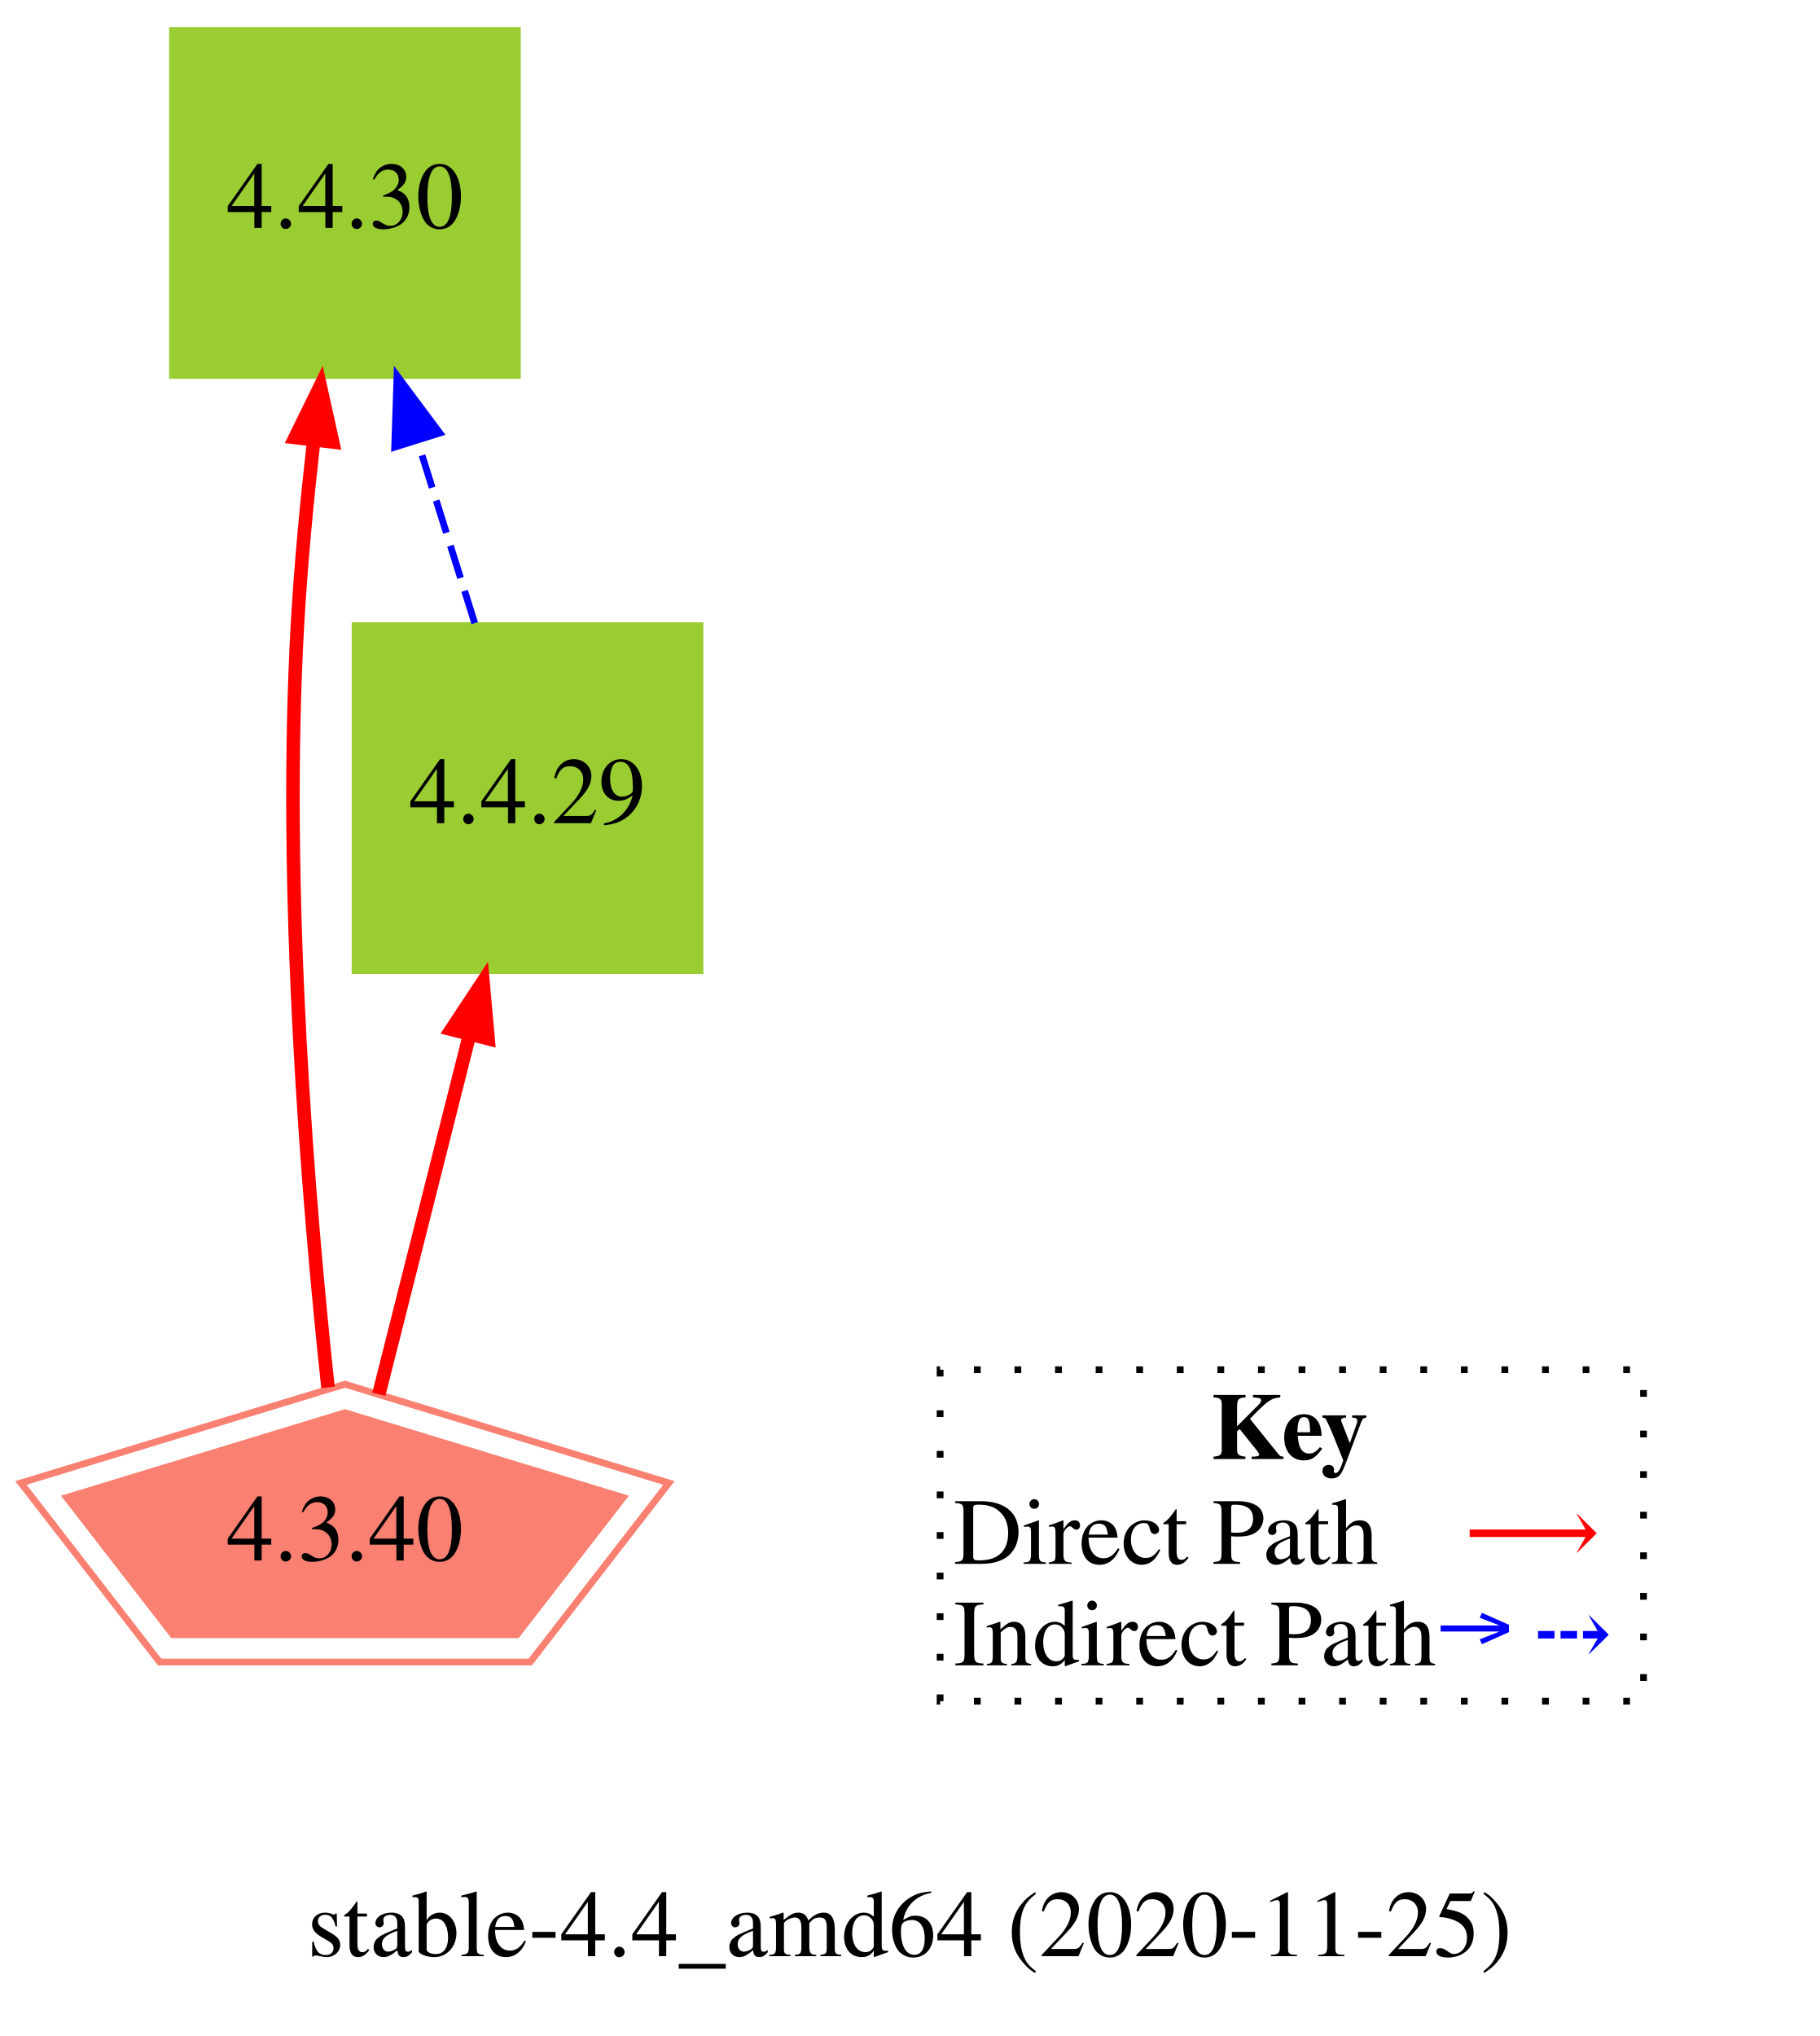
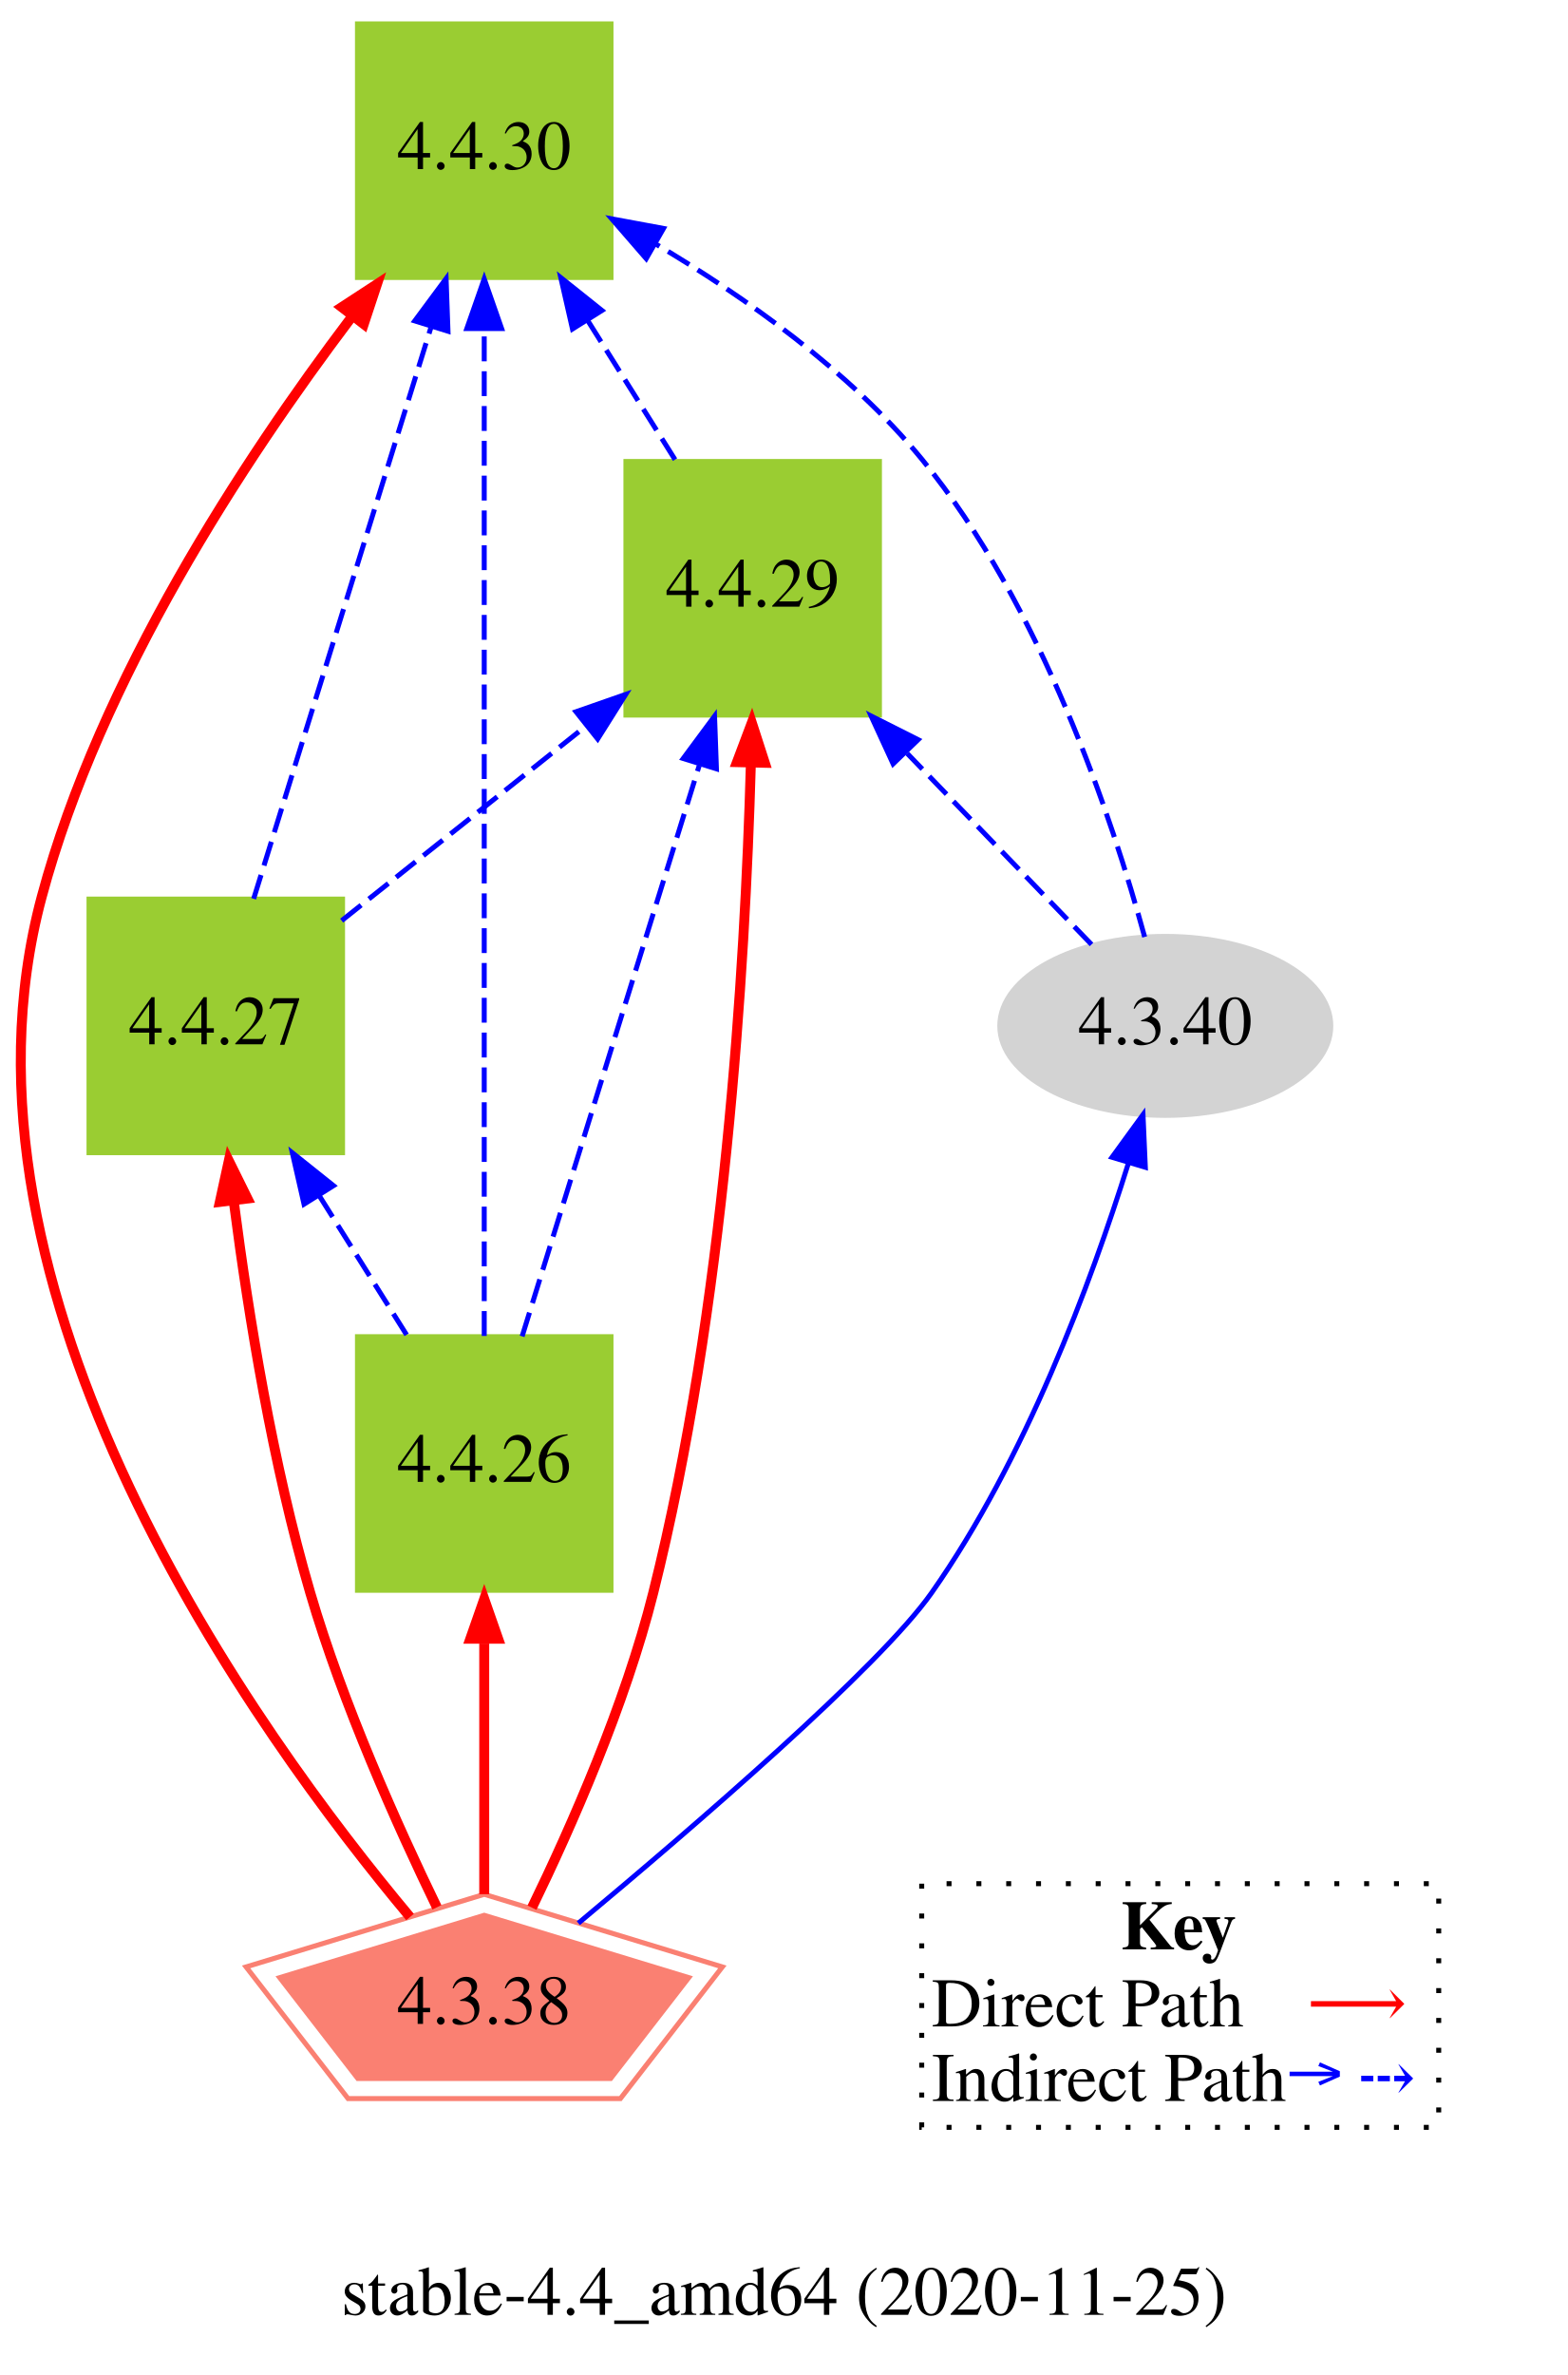
- <svg xmlns="http://www.w3.org/2000/svg" width="269pt" height="301pt" viewBox="0.00 0.00 269.00 301.00">
-   <g id="graph0" class="graph" transform="scale(1 1) rotate(0) translate(4 297)">
-     <polygon fill="white" stroke="white" points="-4,5 -4,-297 266,-297 266,5 -4,5" />
-     <text text-anchor="middle" x="130.5" y="-7.8" font-family="Times,serif" font-size="14.00">stable-4.4_amd64 (2020-11-25)</text>
+ <svg xmlns="http://www.w3.org/2000/svg" width="315pt" height="477pt" viewBox="0.00 0.00 315.40 477.00">
+   <g id="graph0" class="graph" transform="scale(1 1) rotate(0) translate(4 473)">
+     <polygon fill="white" stroke="white" points="-4,5 -4,-473 312.405,-473 312.405,5 -4,5" />
+     <text text-anchor="middle" x="153.702" y="-7.8" font-family="Times,serif" font-size="14.00">stable-4.4_amd64 (2020-11-25)</text>
    <g id="node1" class="node">
-       <polygon fill="yellowgreen" stroke="yellowgreen" points="72.5,-292.5 21.5,-292.5 21.5,-241.5 72.5,-241.5 72.5,-292.5" />
-       <text text-anchor="middle" x="47" y="-263.3" font-family="Times,serif" font-size="14.00">4.4.30</text>
+       <polygon fill="salmon" stroke="salmon" points="134.55,-75.608 93.405,-88.147 52.259,-75.608 67.975,-55.318 118.834,-55.318 134.55,-75.608" />
+       <polygon fill="none" stroke="salmon" points="141.308,-77.763 93.405,-92.362 45.501,-77.763 66.01,-51.286 120.799,-51.286 141.308,-77.763" />
+       <text text-anchor="middle" x="93.405" y="-66.3" font-family="Times,serif" font-size="14.00">4.3.38</text>
+     </g>
+     <g id="node5" class="node">
+       <polygon fill="yellowgreen" stroke="yellowgreen" points="118.905,-468.5 67.905,-468.5 67.905,-417.5 118.905,-417.5 118.905,-468.5" />
+       <text text-anchor="middle" x="93.405" y="-439.3" font-family="Times,serif" font-size="14.00">4.4.30</text>
+     </g>
+     <g id="edge3" class="edge">
+       <path fill="none" stroke="red" stroke-width="2" d="M78.483,-87.796C47.973,-124.221 -16.94,-213.602 4.405,-293 16.188,-336.831 44.918,-380.668 66.572,-409.329" />
+       <polygon fill="red" stroke="red" points="63.88,-411.57 72.755,-417.358 69.427,-407.299 63.88,-411.57" />
+     </g>
+     <g id="node3" class="node">
+       <polygon fill="yellowgreen" stroke="yellowgreen" points="118.905,-204.5 67.905,-204.5 67.905,-153.5 118.905,-153.5 118.905,-204.5" />
+       <text text-anchor="middle" x="93.405" y="-175.3" font-family="Times,serif" font-size="14.00">4.4.26</text>
+     </g>
+     <g id="edge7" class="edge">
+       <path fill="none" stroke="red" stroke-width="2" d="M93.405,-92.396C93.405,-106.804 93.405,-126.142 93.405,-142.792" />
+       <polygon fill="red" stroke="red" points="89.905,-143.267 93.405,-153.267 96.905,-143.267 89.905,-143.267" />
    </g>
    <g id="node2" class="node">
-       <polygon fill="yellowgreen" stroke="yellowgreen" points="99.5,-204.5 48.5,-204.5 48.5,-153.5 99.5,-153.5 99.5,-204.5" />
-       <text text-anchor="middle" x="74" y="-175.3" font-family="Times,serif" font-size="14.00">4.4.29</text>
+       <polygon fill="yellowgreen" stroke="yellowgreen" points="64.905,-292.5 13.905,-292.5 13.905,-241.5 64.905,-241.5 64.905,-292.5" />
+       <text text-anchor="middle" x="39.405" y="-263.3" font-family="Times,serif" font-size="14.00">4.4.27</text>
+     </g>
+     <g id="edge8" class="edge">
+       <path fill="none" stroke="red" stroke-width="2" d="M83.887,-89.748C75.972,-106.071 64.976,-130.57 58.405,-153 50.872,-178.71 46.007,-208.642 43.087,-231.238" />
+       <polygon fill="red" stroke="red" points="39.587,-231.025 41.843,-241.376 46.535,-231.877 39.587,-231.025" />
+     </g>
+     <g id="node4" class="node">
+       <ellipse fill="lightgrey" stroke="lightgrey" cx="230.405" cy="-267" rx="33.295" ry="18" />
+       <text text-anchor="middle" x="230.405" y="-263.3" font-family="Times,serif" font-size="14.00">4.3.40</text>
+     </g>
+     <g id="edge12" class="edge">
+       <path fill="none" stroke="blue" d="M112.335,-86.554C135.482,-105.855 172.885,-138.045 183.405,-153 202.253,-179.795 215.446,-215.303 222.959,-239.31" />
+       <polygon fill="blue" stroke="blue" points="219.686,-240.58 225.921,-249.146 226.389,-238.562 219.686,-240.58" />
+     </g>
+     <g id="node6" class="node">
+       <polygon fill="yellowgreen" stroke="yellowgreen" points="172.905,-380.5 121.905,-380.5 121.905,-329.5 172.905,-329.5 172.905,-380.5" />
+       <text text-anchor="middle" x="147.405" y="-351.3" font-family="Times,serif" font-size="14.00">4.4.29</text>
+     </g>
+     <g id="edge13" class="edge">
+       <path fill="none" stroke="red" stroke-width="2" d="M103.011,-89.677C110.925,-105.957 121.735,-130.43 127.405,-153 141.758,-210.135 145.886,-278.837 147.028,-319.323" />
+       <polygon fill="red" stroke="red" points="143.532,-319.558 147.268,-329.472 150.53,-319.392 143.532,-319.558" />
+     </g>
+     <g id="edge2" class="edge">
+       <path fill="none" stroke="blue" stroke-dasharray="5,2" d="M47.027,-292.561C56.328,-322.529 72.112,-373.388 82.646,-407.333" />
+       <polygon fill="blue" stroke="blue" points="79.427,-408.77 85.734,-417.283 86.113,-406.695 79.427,-408.77" />
+     </g>
+     <g id="edge5" class="edge">
+       <path fill="none" stroke="blue" stroke-dasharray="5,2" d="M64.726,-288.163C79.379,-299.832 98.002,-314.661 113.862,-327.29" />
+       <polygon fill="blue" stroke="blue" points="111.865,-330.174 121.868,-333.665 116.225,-324.698 111.865,-330.174" />
+     </g>
+     <g id="edge6" class="edge">
+       <path fill="none" stroke="blue" stroke-dasharray="5,2" d="M101.027,-204.561C110.328,-234.529 126.111,-285.388 136.646,-319.333" />
+       <polygon fill="blue" stroke="blue" points="133.427,-320.77 139.734,-329.283 140.113,-318.695 133.427,-320.77" />
+     </g>
+     <g id="edge9" class="edge">
+       <path fill="none" stroke="blue" stroke-dasharray="5,2" d="M77.786,-204.875C72.309,-213.596 66.068,-223.536 60.234,-232.828" />
+       <polygon fill="blue" stroke="blue" points="57.156,-231.148 54.802,-241.478 63.084,-234.87 57.156,-231.148" />
+     </g>
+     <g id="edge10" class="edge">
+       <path fill="none" stroke="blue" stroke-dasharray="5,2" d="M93.405,-204.648C93.405,-251.462 93.405,-353.356 93.405,-407.141" />
+       <polygon fill="blue" stroke="blue" points="89.905,-407.226 93.405,-417.226 96.905,-407.226 89.905,-407.226" />
+     </g>
+     <g id="edge4" class="edge">
+       <path fill="none" stroke="blue" stroke-dasharray="5,2" d="M226.252,-284.882C219.803,-308.435 205.542,-351.57 181.405,-381 166.849,-398.748 145.862,-413.566 128.034,-424.152" />
+       <polygon fill="blue" stroke="blue" points="125.99,-421.29 119.05,-429.295 129.467,-427.365 125.99,-421.29" />
+     </g>
+     <g id="edge11" class="edge">
+       <path fill="none" stroke="blue" stroke-dasharray="5,2" d="M215.566,-283.375C205.276,-294.037 191.193,-308.629 178.498,-321.782" />
+       <polygon fill="blue" stroke="blue" points="175.65,-319.694 171.224,-329.32 180.687,-324.555 175.65,-319.694" />
    </g>
    <g id="edge1" class="edge">
-       <path fill="none" stroke="blue" stroke-dasharray="5,2" d="M66.191,-204.875C63.565,-213.237 60.589,-222.718 57.776,-231.675" />
-       <polygon fill="blue" stroke="blue" points="54.355,-230.889 54.699,-241.478 61.033,-232.986 54.355,-230.889" />
+       <path fill="none" stroke="blue" stroke-dasharray="5,2" d="M131.786,-380.875C126.309,-389.596 120.068,-399.536 114.234,-408.828" />
+       <polygon fill="blue" stroke="blue" points="111.156,-407.148 108.802,-417.478 117.084,-410.87 111.156,-407.148" />
    </g>
-     <g id="node3" class="node">
-       <polygon fill="salmon" stroke="salmon" points="88.146,-75.608 47,-88.147 5.854,-75.608 21.571,-55.318 72.429,-55.318 88.146,-75.608" />
-       <polygon fill="none" stroke="salmon" points="94.903,-77.763 47,-92.362 -0.904,-77.763 19.606,-51.286 74.394,-51.286 94.903,-77.763" />
-       <text text-anchor="middle" x="47" y="-66.3" font-family="Times,serif" font-size="14.00">4.3.40</text>
-     </g>
-     <g id="edge2" class="edge">
-       <path fill="none" stroke="red" stroke-width="2" d="M44.495,-91.893C41.659,-118.258 37.712,-164.997 40,-205 40.489,-213.55 41.36,-222.741 42.326,-231.328" />
-       <polygon fill="red" stroke="red" points="38.87,-231.906 43.531,-241.42 45.821,-231.076 38.87,-231.906" />
-     </g>
-     <g id="edge3" class="edge">
-       <path fill="none" stroke="red" stroke-width="2" d="M52.015,-90.875C55.738,-105.627 60.908,-126.116 65.299,-143.518" />
-       <polygon fill="red" stroke="red" points="61.937,-144.501 67.778,-153.341 68.725,-142.788 61.937,-144.501" />
-     </g>
-     <g id="node4" class="node">
-       <text text-anchor="start" x="175" y="-81.3" font-family="Times,serif" font-weight="bold" font-size="14.00">Key</text>
-       <text text-anchor="start" x="137" y="-65.8" font-family="Times,serif" font-size="14.00">Direct Path</text>
-       <text text-anchor="start" x="212.5" y="-65.8" font-family="Times,serif" font-size="14.00" fill="red">⟶</text>
-       <text text-anchor="start" x="137" y="-50.8" font-family="Times,serif" font-size="14.00">Indirect Path</text>
-       <text text-anchor="start" x="209" y="-50.8" font-family="Times,serif" font-size="14.00" fill="blue">→ ⤏</text>
-       <polygon fill="none" stroke="black" stroke-dasharray="1,5" points="135,-45.5 135,-94.5 239,-94.5 239,-45.5 135,-45.5" />
+     <g id="node7" class="node">
+       <text text-anchor="start" x="221.405" y="-81.3" font-family="Times,serif" font-weight="bold" font-size="14.00">Key</text>
+       <text text-anchor="start" x="183.405" y="-65.8" font-family="Times,serif" font-size="14.00">Direct Path</text>
+       <text text-anchor="start" x="258.905" y="-65.8" font-family="Times,serif" font-size="14.00" fill="red">⟶</text>
+       <text text-anchor="start" x="183.405" y="-50.8" font-family="Times,serif" font-size="14.00">Indirect Path</text>
+       <text text-anchor="start" x="255.405" y="-50.8" font-family="Times,serif" font-size="14.00" fill="blue">→ ⤏</text>
+       <polygon fill="none" stroke="black" stroke-dasharray="1,5" points="181.405,-45.5 181.405,-94.5 285.405,-94.5 285.405,-45.5 181.405,-45.5" />
    </g>
  </g>
</svg>
